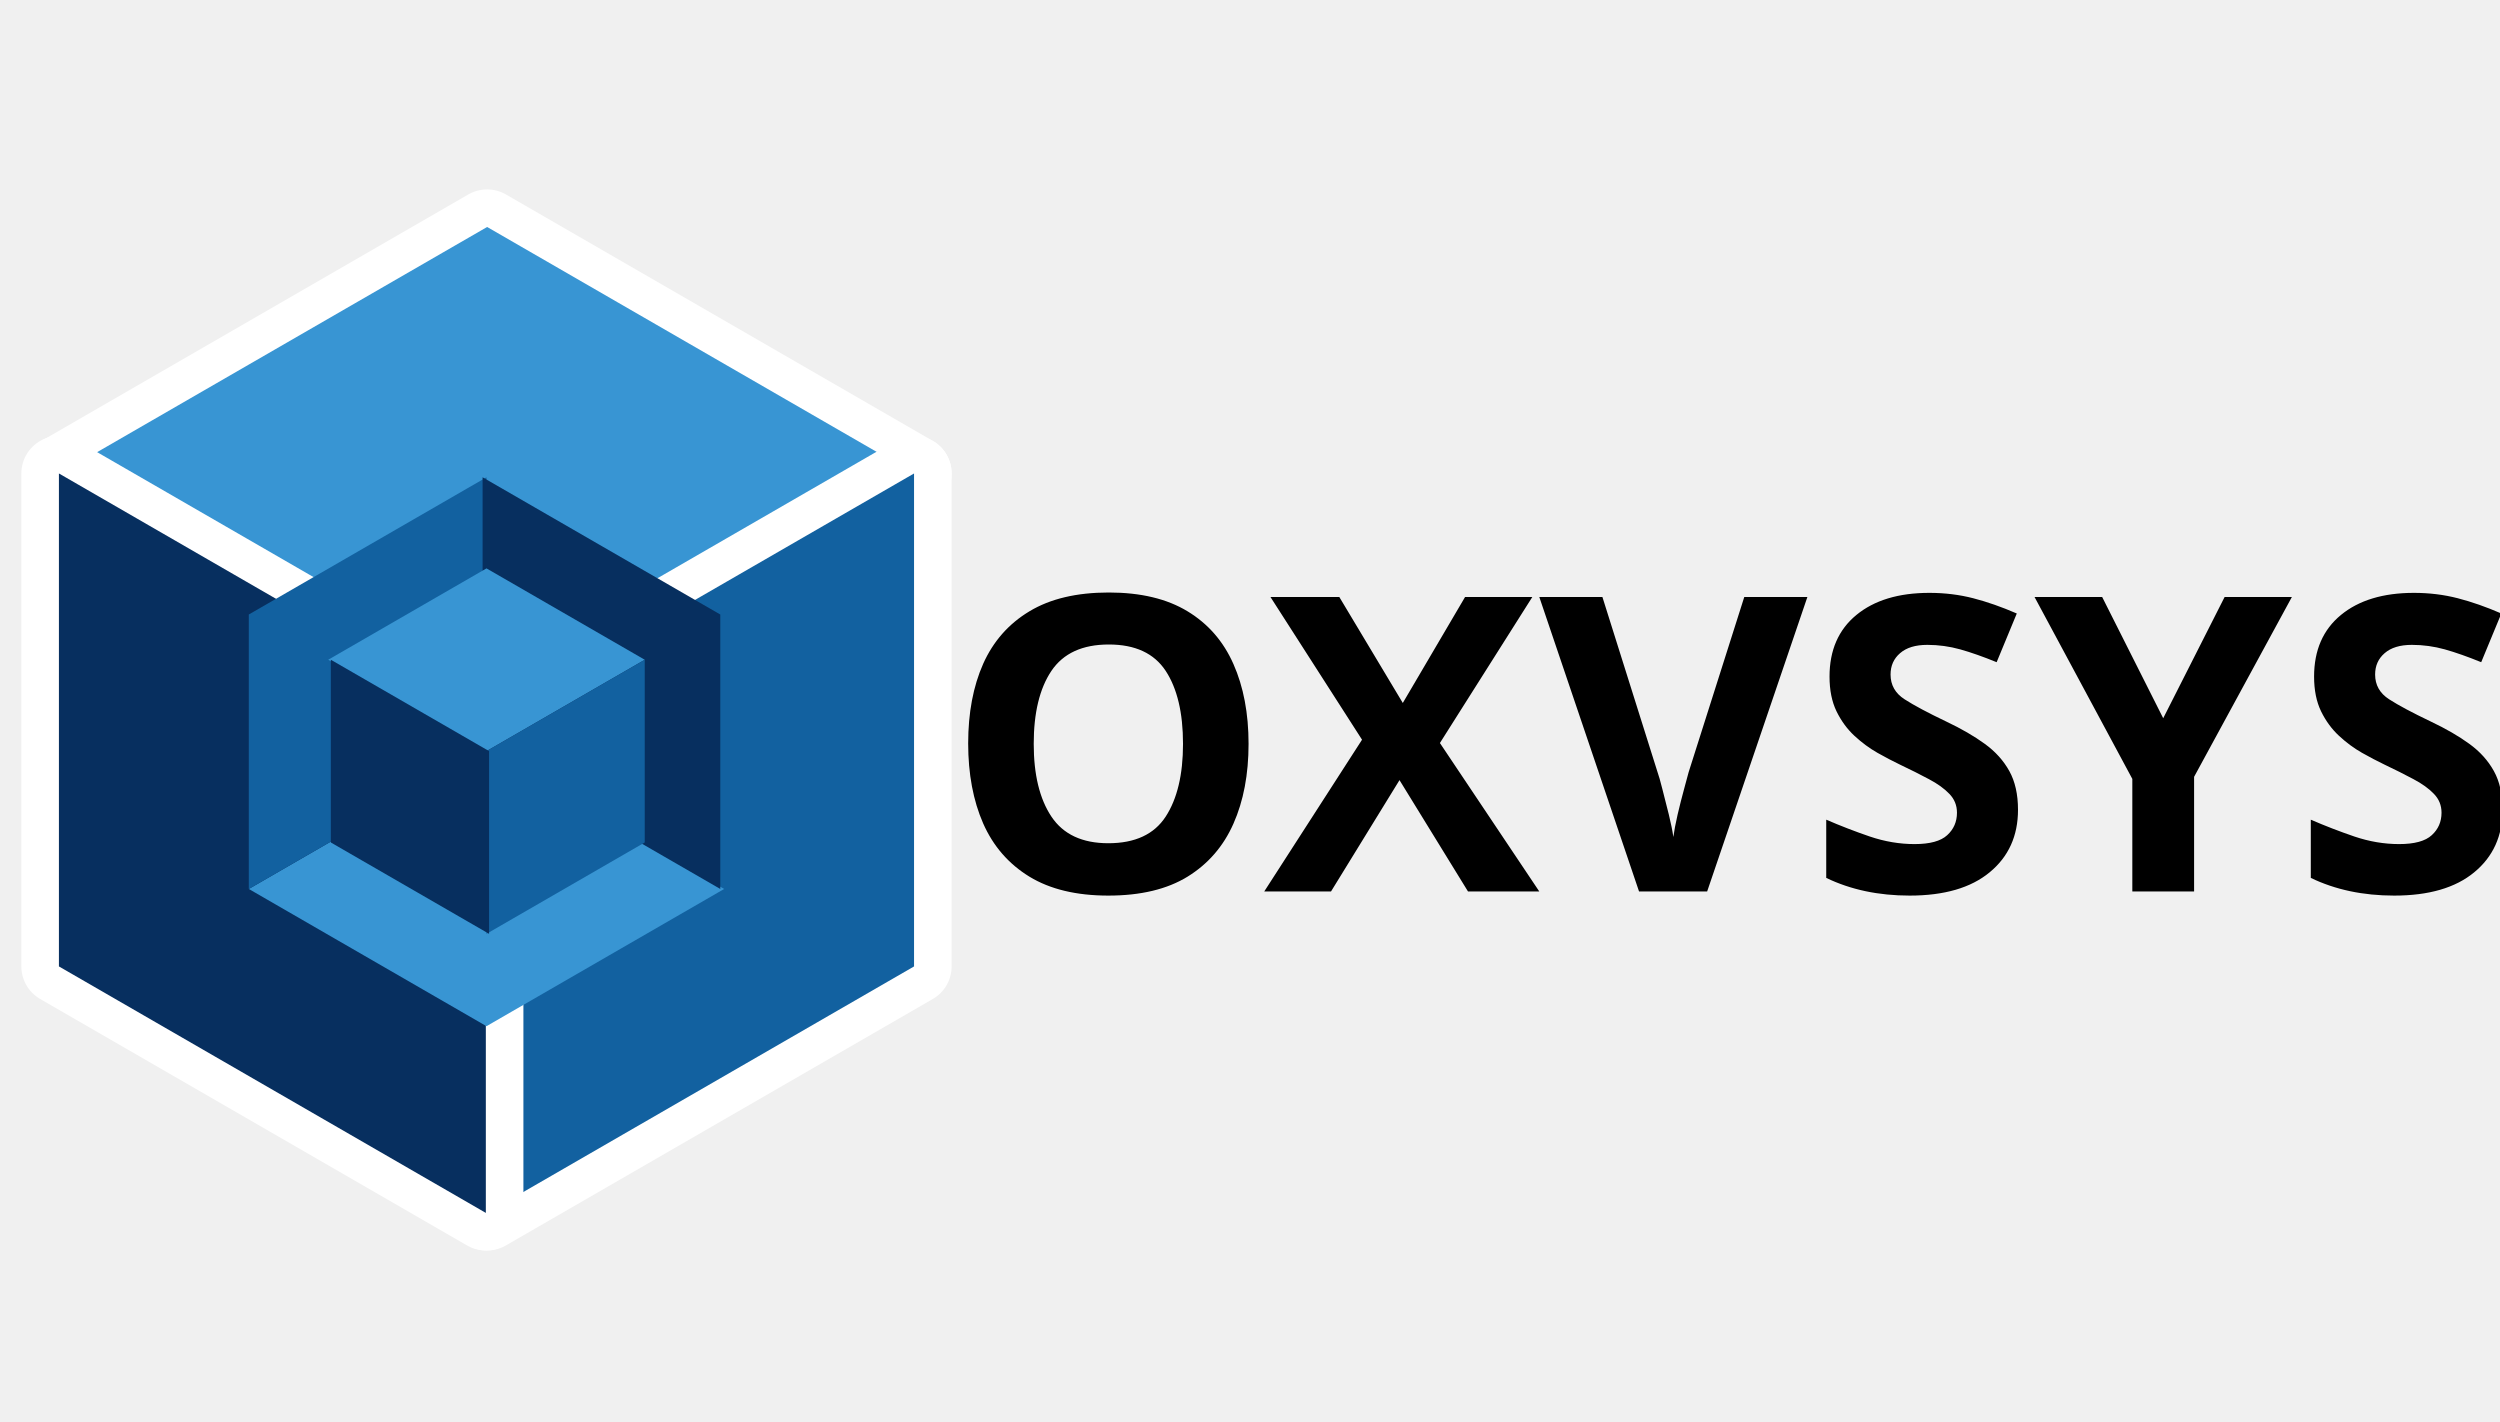
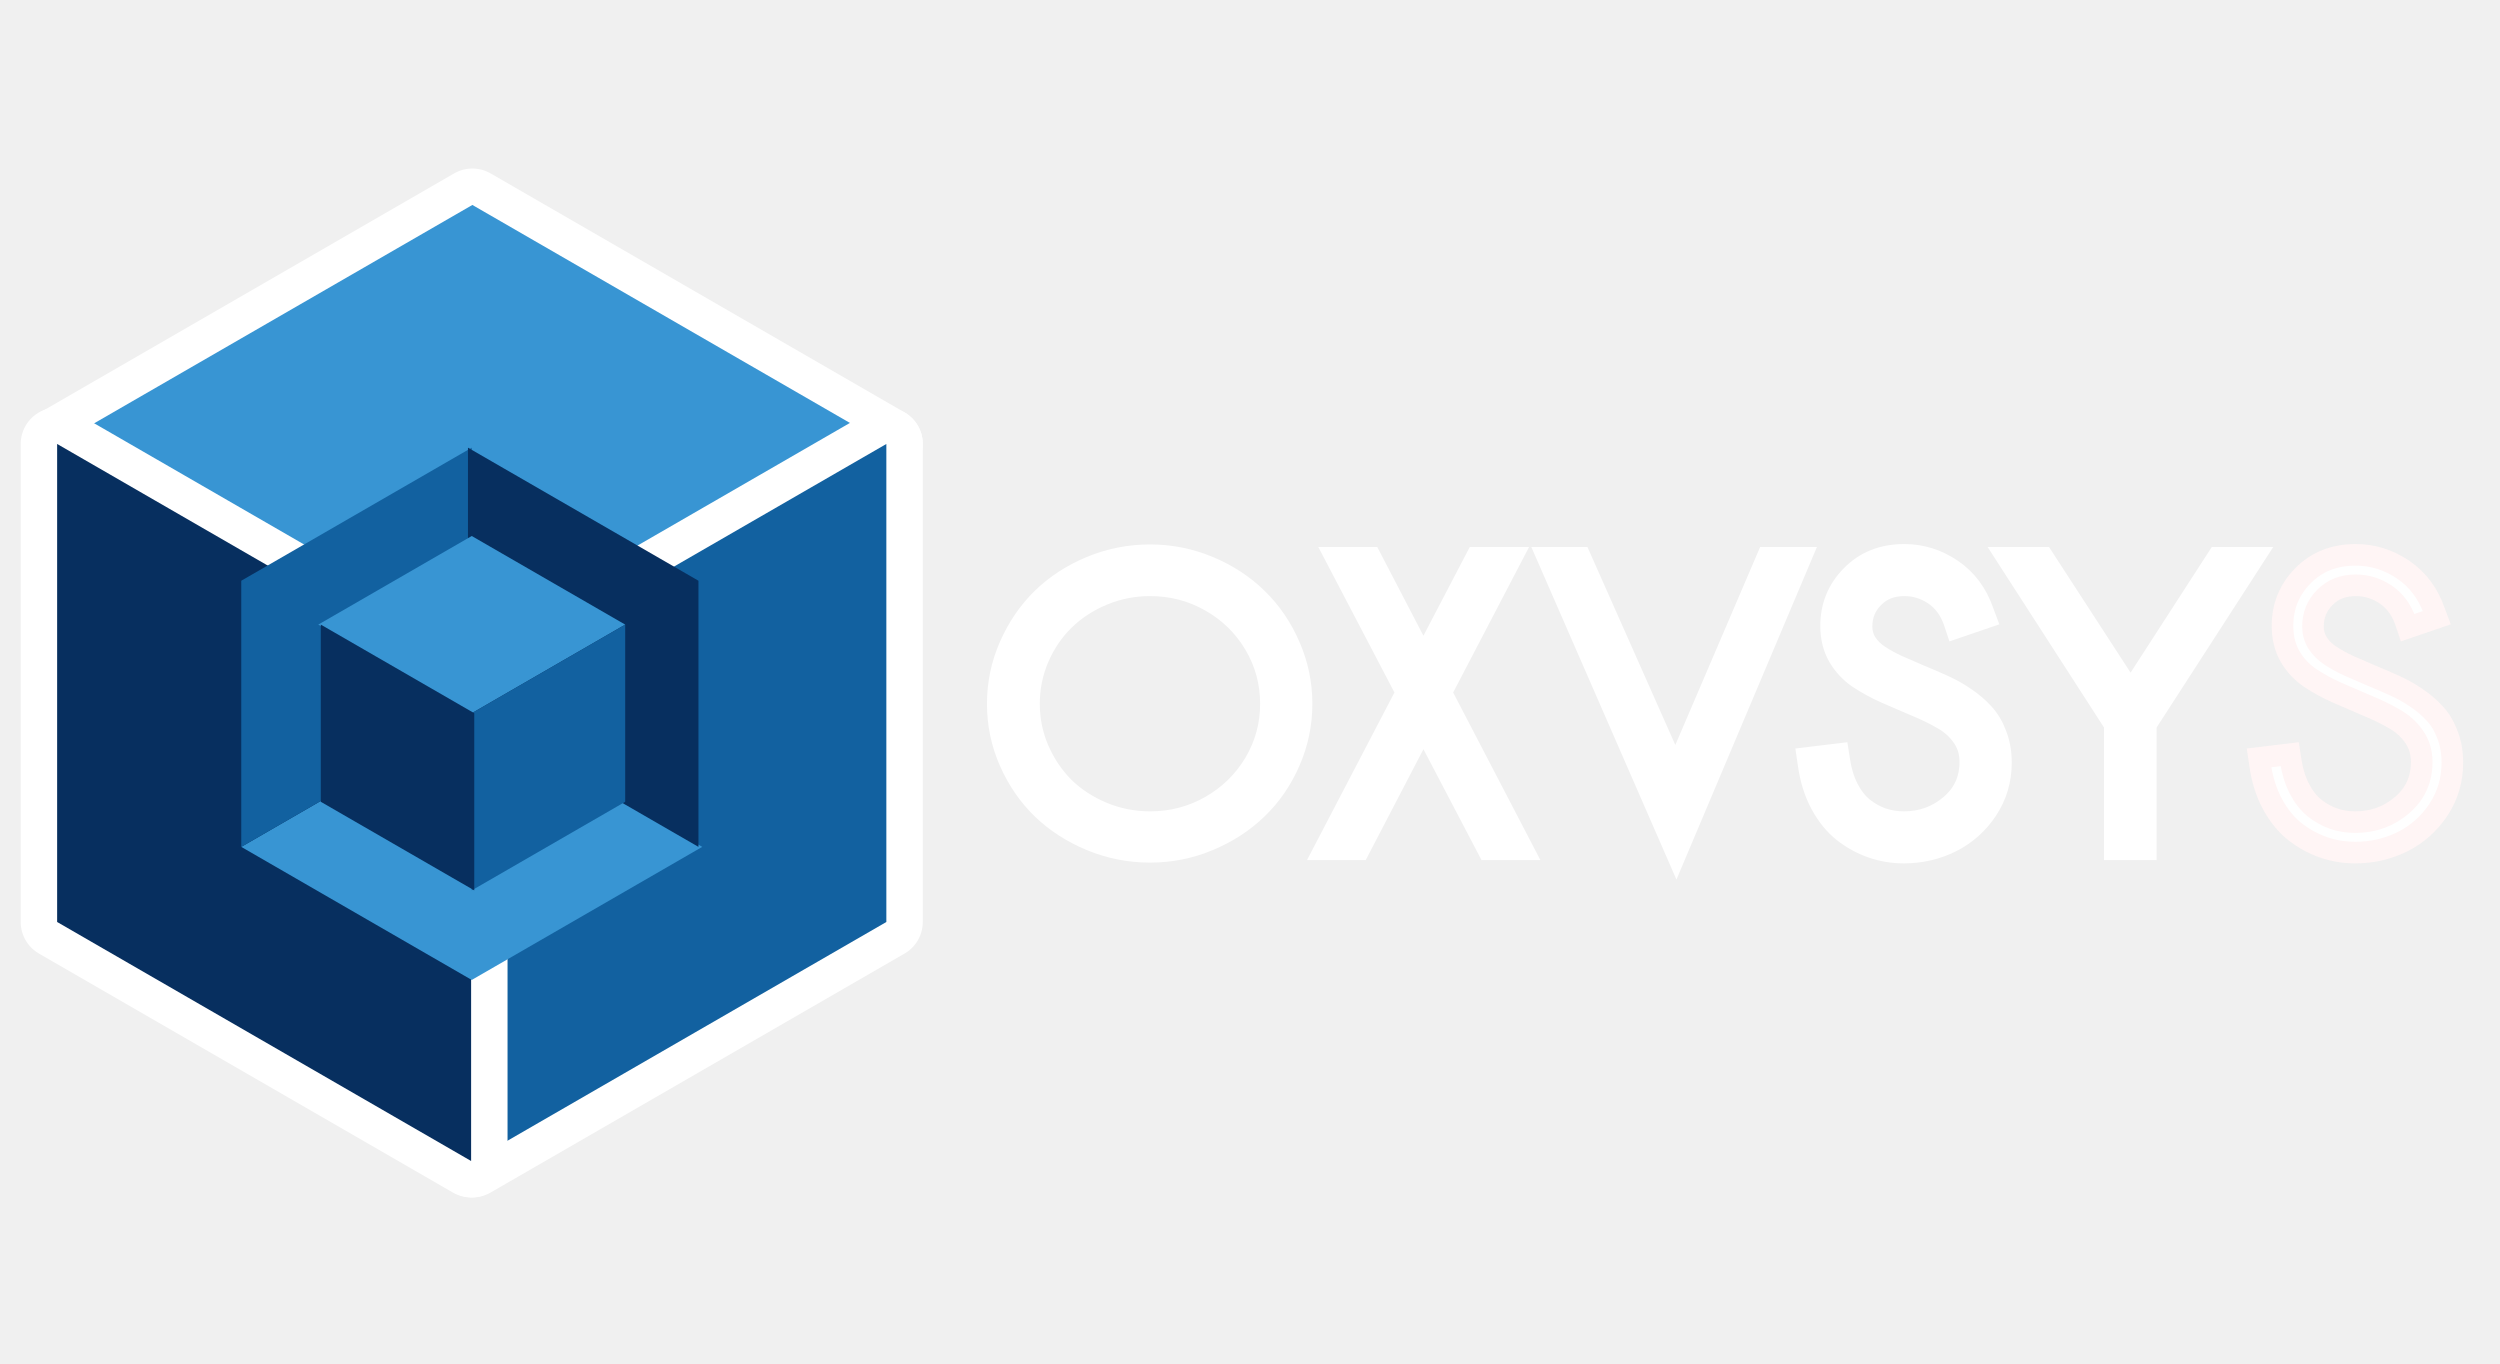
- <svg xmlns="http://www.w3.org/2000/svg" width="320mm" height="182mm" viewBox="0 0 320 182" version="1.1" id="svg6120">
+ <svg xmlns="http://www.w3.org/2000/svg" width="330mm" height="180mm" viewBox="0 0 330 180" version="1.1" id="svg6120">
  <defs id="defs6114" />
-   <g id="layer1" transform="translate(0,-115)">
+   <g id="layer1" transform="translate(0,-117)">
    <g style="stroke:#ffffff;stroke-width:4.262;stroke-linejoin:round;stroke-miterlimit:4;stroke-dasharray:none;stroke-dashoffset:0;stroke-opacity:1;paint-order:markers stroke fill" transform="matrix(2.256602,0,0,2.256602,-243.3432,-96.16379)" id="g6112">
      <g id="g834" style="stroke:#ffffff;stroke-width:4.262;stroke-miterlimit:4;stroke-dasharray:none;stroke-opacity:1">
        <path id="path6106" d="m 135.467,106.451 -24.216,13.981 24.216,13.981 24.216,-13.981 z" style="opacity:1;fill:#3895d3;fill-opacity:1;stroke:#ffffff;stroke-width:4.262;stroke-linejoin:round;stroke-miterlimit:4;stroke-dasharray:none;stroke-dashoffset:0;stroke-opacity:1;paint-order:markers stroke fill" />
        <path id="path6108" d="m 159.683,120.432 -24.216,13.981 v 27.962 l 24.216,-13.981 z" style="opacity:1;fill:#1261a0;fill-opacity:1;stroke:#ffffff;stroke-width:4.262;stroke-linejoin:round;stroke-miterlimit:4;stroke-dasharray:none;stroke-dashoffset:0;stroke-opacity:1;paint-order:markers stroke fill" />
        <path style="opacity:1;fill:#072f5f;fill-opacity:1;stroke:#ffffff;stroke-width:4.262;stroke-linejoin:round;stroke-miterlimit:4;stroke-dasharray:none;stroke-dashoffset:0;stroke-opacity:1;paint-order:markers stroke fill" d="m 111.178,120.432 24.216,13.981 v 27.962 l -24.216,-13.981 z" id="path6110" />
      </g>
    </g>
    <g id="g844" transform="translate(0.7782056,28.96334)">
      <g id="g6096" transform="matrix(-1.256355,0,0,-1.256355,231.6858,351.1297)">
        <path id="path6090" d="m 135.467,106.451 -24.216,13.981 24.216,13.981 24.216,-13.981 z" style="opacity:1;fill:#3895d3;fill-opacity:1;stroke:#000000;stroke-width:0.265;stroke-miterlimit:4;stroke-dasharray:0, 2.91;stroke-dashoffset:0;stroke-opacity:1" />
        <path id="path6092" d="m 159.683,120.432 -24.216,13.981 v 27.962 l 24.216,-13.981 z" style="opacity:1;fill:#1261a0;fill-opacity:1;stroke:#000000;stroke-width:0.265;stroke-miterlimit:4;stroke-dasharray:0, 2.91;stroke-dashoffset:0;stroke-opacity:1" />
        <path style="opacity:1;fill:#072f5f;fill-opacity:1;stroke:#000000;stroke-width:0.265;stroke-miterlimit:4;stroke-dasharray:0, 2.91;stroke-dashoffset:0;stroke-opacity:1" d="m 111.647,120.432 24.216,13.981 v 27.962 l -24.216,-13.981 z" id="path6094" />
      </g>
      <g transform="matrix(0.8364661,0,0,0.8364661,-51.82172,69.74669)" id="g6104">
        <path style="opacity:1;fill:#3895d3;fill-opacity:1;stroke:#000000;stroke-width:0.265;stroke-miterlimit:4;stroke-dasharray:0, 2.91;stroke-dashoffset:0;stroke-opacity:1" d="m 135.467,106.451 -24.216,13.981 24.216,13.981 24.216,-13.981 z" id="path6098" />
        <path style="opacity:1;fill:#1261a0;fill-opacity:1;stroke:#000000;stroke-width:0.265;stroke-miterlimit:4;stroke-dasharray:0, 2.91;stroke-dashoffset:0;stroke-opacity:1" d="m 159.683,120.432 -24.216,13.981 v 27.962 l 24.216,-13.981 z" id="path6100" />
        <path id="path6102" d="m 111.647,120.432 24.216,13.981 v 27.962 l -24.216,-13.981 z" style="opacity:1;fill:#072f5f;fill-opacity:1;stroke:#000000;stroke-width:0.265;stroke-miterlimit:4;stroke-dasharray:0, 2.91;stroke-dashoffset:0;stroke-opacity:1" />
      </g>
    </g>
-     <text xml:space="preserve" style="font-style:normal;font-variant:normal;font-weight:normal;font-stretch:normal;font-size:52.783px;line-height:1.25;font-family:Sawasdee;-inkscape-font-specification:Sawasdee;letter-spacing:0px;word-spacing:0px;fill:#333333;fill-opacity:1;stroke:none;stroke-width:0.55" x="120.863" y="229.105" id="text869">
-       <tspan id="tspan867" x="120.863" y="229.105" style="font-style:normal;font-variant:normal;font-weight:bold;font-stretch:normal;line-height:14.25;font-family:Sawasdee;-inkscape-font-specification:'Sawasdee Bold';fill:#000000;stroke-width:0.55">OXVSYS</tspan>
-     </text>
+     <path id="path902" style="font-style:normal;font-variant:normal;font-weight:bold;font-stretch:normal;font-size:medium;line-height:14.25;font-family:Sawasdee;-inkscape-font-specification:'Sawasdee Bold';letter-spacing:0px;word-spacing:0px;fill:#ffffff;fill-opacity:1;stroke:#ffffff;stroke-width:2.85;stroke-miterlimit:4;stroke-dasharray:none;stroke-opacity:1" d="m 170.209,202.275 q 1.598,3.634 1.598,7.629 0,3.995 -1.598,7.629 -1.572,3.608 -4.278,6.211 -2.68,2.603 -6.392,4.149 -3.686,1.546 -7.732,1.546 -4.072,0 -7.809,-1.546 -3.711,-1.546 -6.418,-4.149 -2.68,-2.603 -4.278,-6.211 -1.598,-3.634 -1.598,-7.629 0,-3.995 1.598,-7.629 1.598,-3.634 4.278,-6.263 2.706,-2.629 6.418,-4.175 3.737,-1.546 7.809,-1.546 4.046,0 7.732,1.546 3.711,1.546 6.392,4.175 2.706,2.629 4.278,6.263 z m -34.381,7.629 q 0,3.17 1.237,6.057 1.263,2.887 3.376,5 2.139,2.088 5.103,3.325 2.99,1.237 6.263,1.237 4.33,0 7.99,-2.088 3.686,-2.113 5.825,-5.696 2.139,-3.608 2.139,-7.835 0,-4.253 -2.139,-7.861 -2.139,-3.608 -5.825,-5.696 -3.66,-2.088 -7.99,-2.088 -3.273,0 -6.237,1.237 -2.964,1.237 -5.103,3.325 -2.139,2.088 -3.402,5 -1.237,2.887 -1.237,6.082 z" />
+     <path id="path904" style="font-style:normal;font-variant:normal;font-weight:bold;font-stretch:normal;font-size:medium;line-height:14.25;font-family:Sawasdee;-inkscape-font-specification:'Sawasdee Bold';letter-spacing:0px;word-spacing:0px;fill:#ffffff;fill-opacity:1;stroke:#ffffff;stroke-width:2.85;stroke-miterlimit:4;stroke-dasharray:none;stroke-opacity:1" d="m 176.369,190.626 h 4.562 l 6.959,13.376 6.985,-13.376 h 4.613 l -9.278,17.783 10.773,20.696 h -4.562 l -8.531,-16.289 -8.479,16.289 h -4.536 l 10.799,-20.696 z" />
+     <path id="path906" style="font-style:normal;font-variant:normal;font-weight:bold;font-stretch:normal;font-size:medium;line-height:14.25;font-family:Sawasdee;-inkscape-font-specification:'Sawasdee Bold';letter-spacing:0px;word-spacing:0px;fill:#ffffff;fill-opacity:1;stroke:#ffffff;stroke-width:2.85;stroke-miterlimit:4;stroke-dasharray:none;stroke-opacity:1" d="m 233.279,190.626 h 4.407 l -16.417,38.866 -16.959,-38.866 h 4.304 l 12.552,28.273 z" />
+     <path id="path908" style="font-style:normal;font-variant:normal;font-weight:bold;font-stretch:normal;font-size:medium;line-height:14.25;font-family:Sawasdee;-inkscape-font-specification:'Sawasdee Bold';letter-spacing:0px;word-spacing:0px;fill:#ffffff;fill-opacity:1;stroke:#ffffff;stroke-width:2.85;stroke-miterlimit:4;stroke-dasharray:none;stroke-opacity:1" d="m 262.064,198.538 -3.84,1.314 -0.283,-0.851 q -0.825,-2.32 -2.629,-3.531 -1.804,-1.211 -3.943,-1.211 -2.5,0 -4.072,1.598 -1.572,1.572 -1.572,3.84 0,1.211 0.619,2.191 0.644,0.979 1.701,1.675 1.057,0.696 2.448,1.34 1.392,0.619 2.912,1.263 1.521,0.619 3.041,1.314 1.521,0.67 2.912,1.624 1.392,0.928 2.448,2.088 1.057,1.134 1.675,2.809 0.644,1.649 0.644,3.66 0,3.428 -1.83,6.211 -1.83,2.758 -4.742,4.227 -2.912,1.443 -6.237,1.443 -2.191,0 -4.201,-0.696 -2.01,-0.696 -3.763,-2.062 -1.727,-1.366 -2.964,-3.634 -1.237,-2.294 -1.649,-5.232 l -0.129,-0.876 4.046,-0.49 0.129,0.825 q 0.309,2.088 1.134,3.711 0.825,1.598 1.985,2.552 1.16,0.928 2.526,1.418 1.366,0.464 2.887,0.464 3.531,0 6.134,-2.216 2.629,-2.216 2.629,-5.747 0,-1.907 -1.031,-3.35 -1.005,-1.443 -2.629,-2.345 -1.598,-0.928 -3.557,-1.727 -1.959,-0.825 -3.943,-1.701 -1.959,-0.876 -3.582,-1.959 -1.598,-1.082 -2.629,-2.809 -1.005,-1.753 -1.005,-4.046 0,-3.892 2.706,-6.624 2.706,-2.758 6.959,-2.758 3.376,0 6.263,1.959 2.887,1.959 4.124,5.515 z" />
+     <path id="path910" style="font-style:normal;font-variant:normal;font-weight:bold;font-stretch:normal;font-size:medium;line-height:14.25;font-family:Sawasdee;-inkscape-font-specification:'Sawasdee Bold';letter-spacing:0px;word-spacing:0px;fill:#ffffff;fill-opacity:1;stroke:#ffffff;stroke-width:2.85;stroke-miterlimit:4;stroke-dasharray:none;stroke-opacity:1" d="m 264.977,190.626 h 4.716 l 11.546,17.783 11.495,-17.783 h 4.716 l -14.201,21.984 v 16.495 h -4.098 v -16.495 z" />
+     <path id="path912" style="font-style:normal;font-variant:normal;font-weight:bold;font-stretch:normal;font-size:medium;line-height:14.25;font-family:Sawasdee;-inkscape-font-specification:'Sawasdee Bold';letter-spacing:0px;word-spacing:0px;fill:#ffffff;fill-opacity:1;stroke:#fff5f5;stroke-width:2.85;stroke-miterlimit:4;stroke-dasharray:none;stroke-opacity:1" d="m 321.652,198.538 -3.84,1.314 -0.284,-0.851 q -0.825,-2.32 -2.629,-3.531 -1.804,-1.211 -3.943,-1.211 -2.5,0 -4.072,1.598 -1.572,1.572 -1.572,3.84 0,1.211 0.619,2.191 0.644,0.979 1.701,1.675 1.057,0.696 2.448,1.34 1.392,0.619 2.912,1.263 1.521,0.619 3.041,1.314 1.521,0.67 2.912,1.624 1.392,0.928 2.448,2.088 1.057,1.134 1.675,2.809 0.644,1.649 0.644,3.66 0,3.428 -1.83,6.211 -1.83,2.758 -4.742,4.227 -2.912,1.443 -6.237,1.443 -2.191,0 -4.201,-0.696 -2.01,-0.696 -3.763,-2.062 -1.727,-1.366 -2.964,-3.634 -1.237,-2.294 -1.649,-5.232 l -0.129,-0.876 4.046,-0.49 0.129,0.825 q 0.309,2.088 1.134,3.711 0.825,1.598 1.985,2.552 1.16,0.928 2.526,1.418 1.366,0.464 2.887,0.464 3.531,0 6.134,-2.216 2.629,-2.216 2.629,-5.747 0,-1.907 -1.031,-3.35 -1.005,-1.443 -2.629,-2.345 -1.598,-0.928 -3.557,-1.727 -1.959,-0.825 -3.943,-1.701 -1.959,-0.876 -3.582,-1.959 -1.598,-1.082 -2.629,-2.809 -1.005,-1.753 -1.005,-4.046 0,-3.892 2.706,-6.624 2.706,-2.758 6.959,-2.758 3.376,0 6.263,1.959 2.887,1.959 4.124,5.515 z" />
  </g>
</svg>
